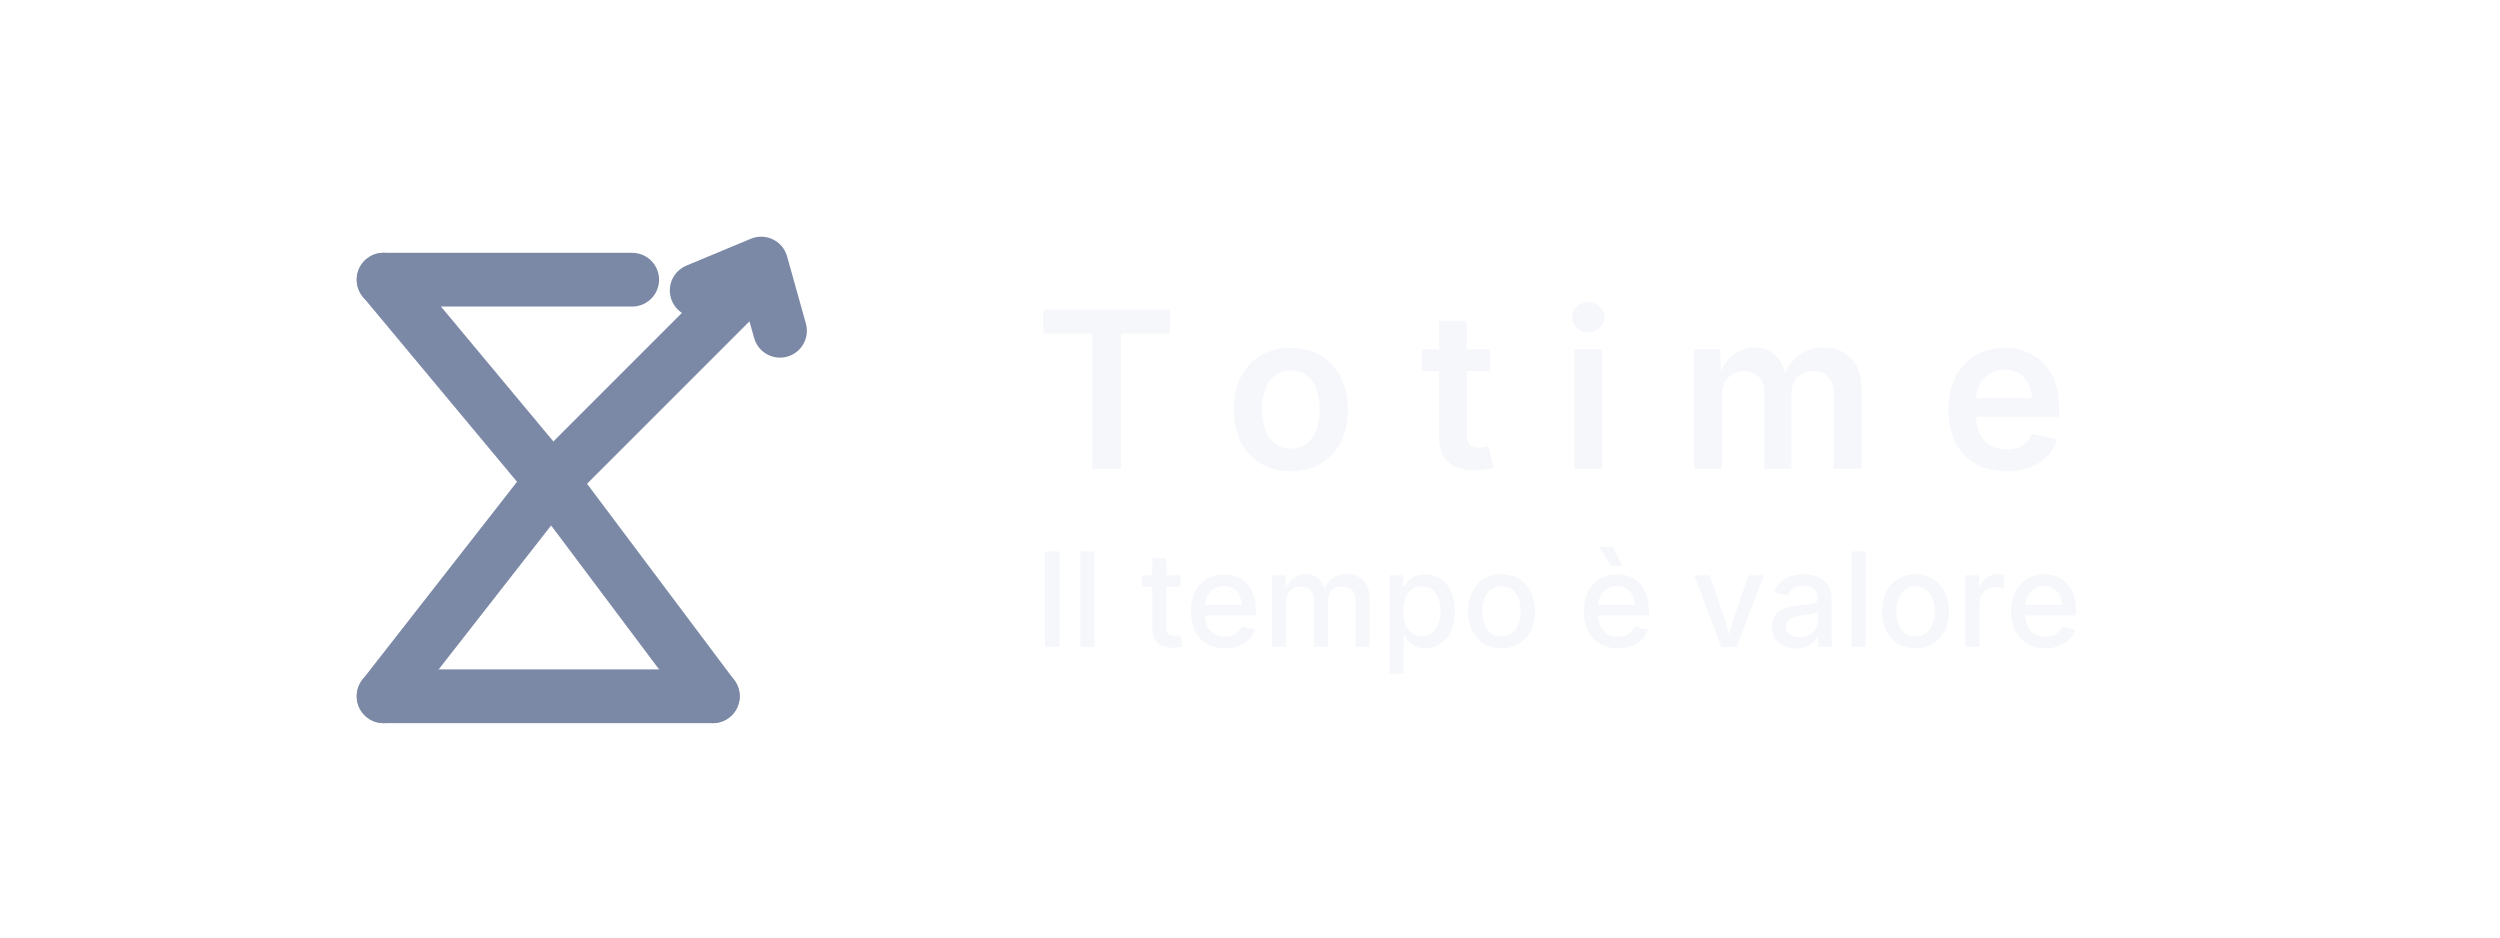
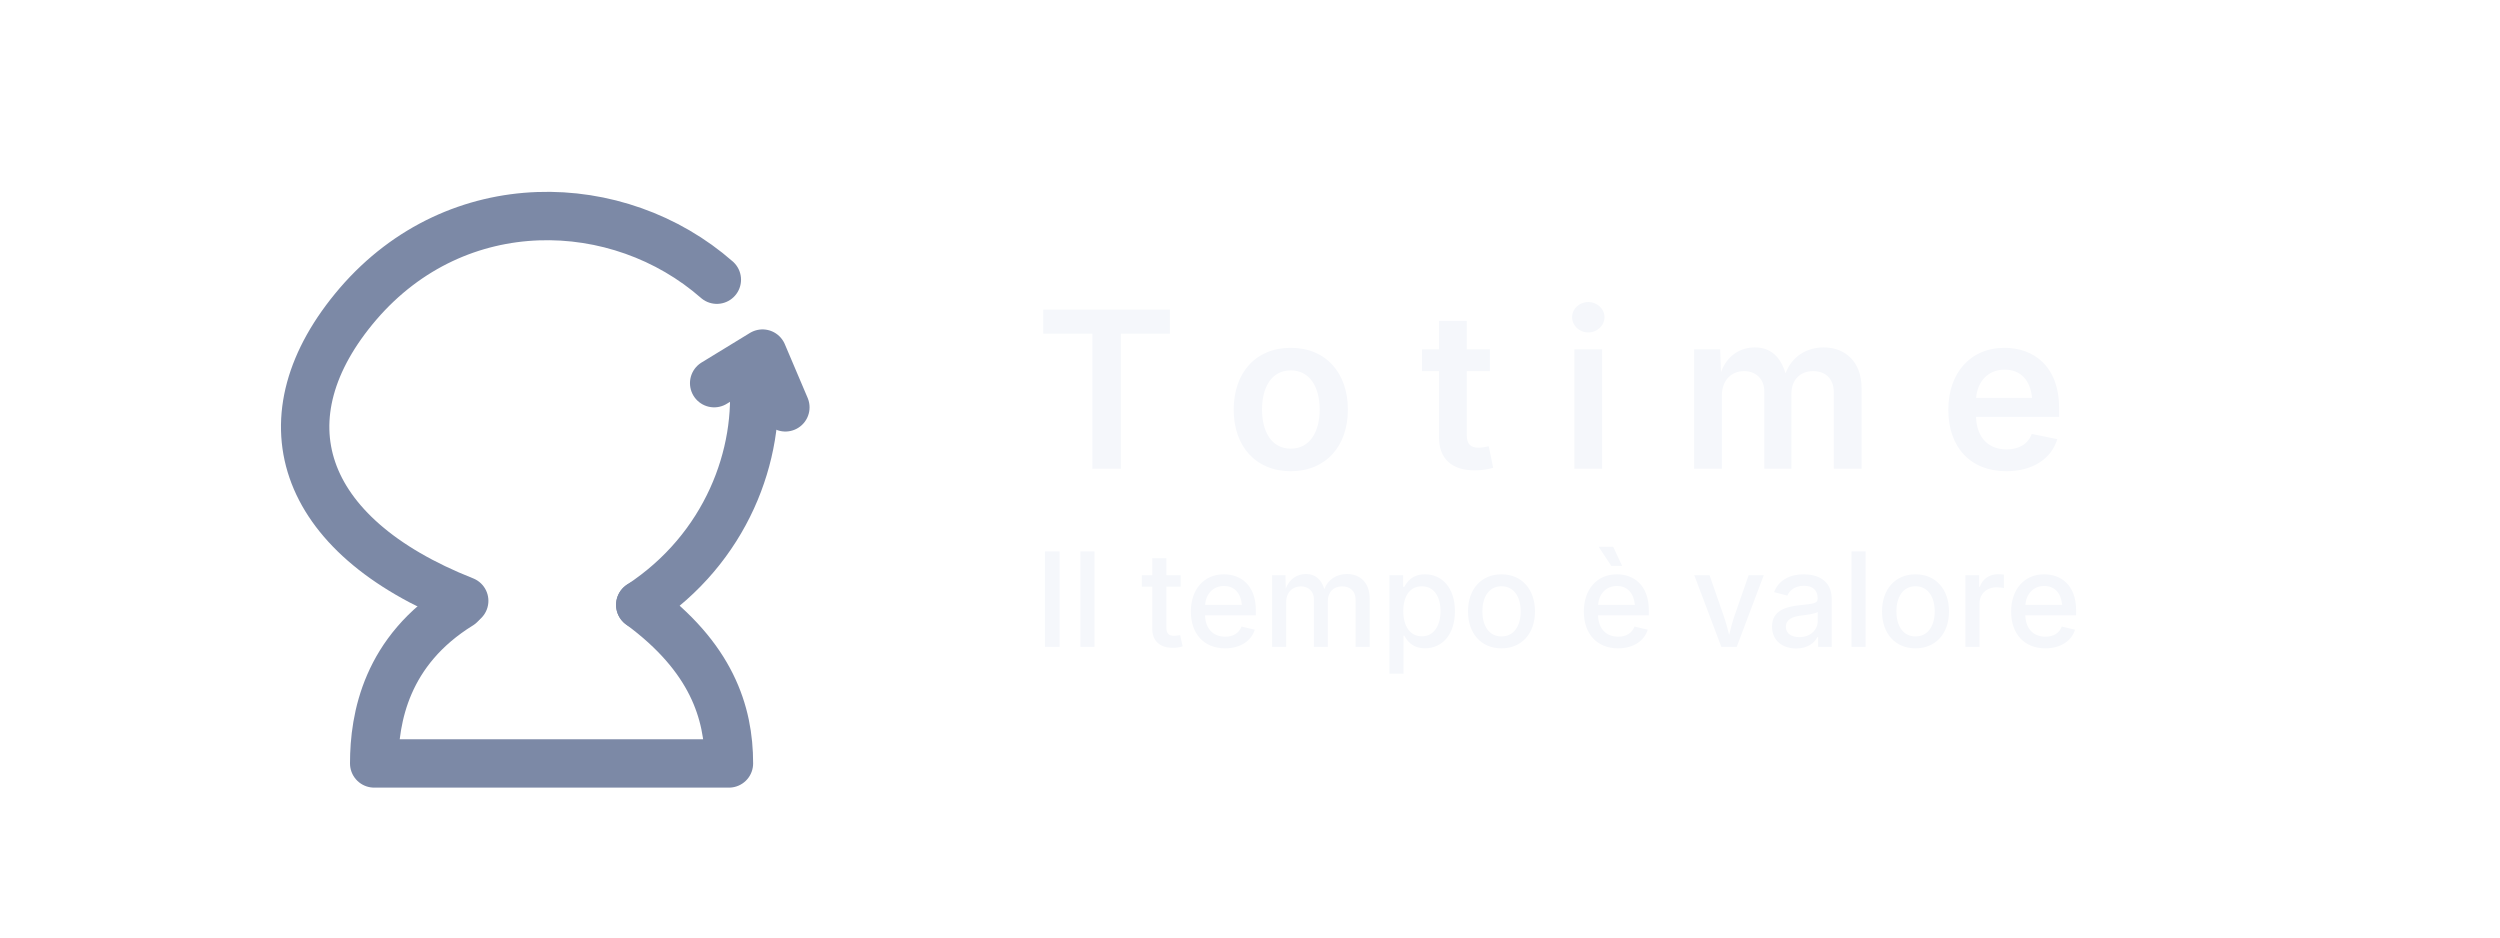
<svg xmlns="http://www.w3.org/2000/svg" width="2400" height="900" viewBox="0 0 1600 600">
  <rect width="1600" height="600" fill="none" />
  <g transform="translate(95,50) scale(0.86)">
-     <g fill="none" stroke="#7C89A6" stroke-width="40" stroke-linecap="round" stroke-linejoin="round">
-       <path d="M 175 150 L 360 150" />
-       <path d="M 175 150 L 300 300" />
-       <path d="M 300 300 L 175 460" />
-       <path d="M 175 460 L 420 460" />
-       <path d="M 420 460 L 300 300" />
-       <path d="M 300 300 L 452 148" />
-       <path d="M 408 158 L 456 138 L 470 188" />
+     <g fill="none" stroke="#7C89A6" stroke-width="36" stroke-linecap="round" stroke-linejoin="round">
+       <path d="M 423 150 C 350 86, 230 82, 156 168 C 84 252, 111 340, 235 389" />
+       <path d="M 232 392 C 177 426, 168 476, 168 510 L 432 510 C 432 472, 419 431, 366 392" />
+       <path d="M 366 392 C 430 350, 456 280, 450 221" />
+       <path d="M 421 227 L 457 205 L 474 245" />
    </g>
  </g>
  <g>
    <text x="662" y="300" font-family="Montserrat, Inter, Arial, sans-serif" font-size="140" font-weight="600" fill="#F5F7FB" letter-spacing="40">Totime</text>
    <text x="662" y="414" font-family="Montserrat, Inter, Arial, sans-serif" font-size="84" font-weight="500" fill="#F5F7FB" letter-spacing="0.5">Il tempo è valore</text>
  </g>
</svg>
